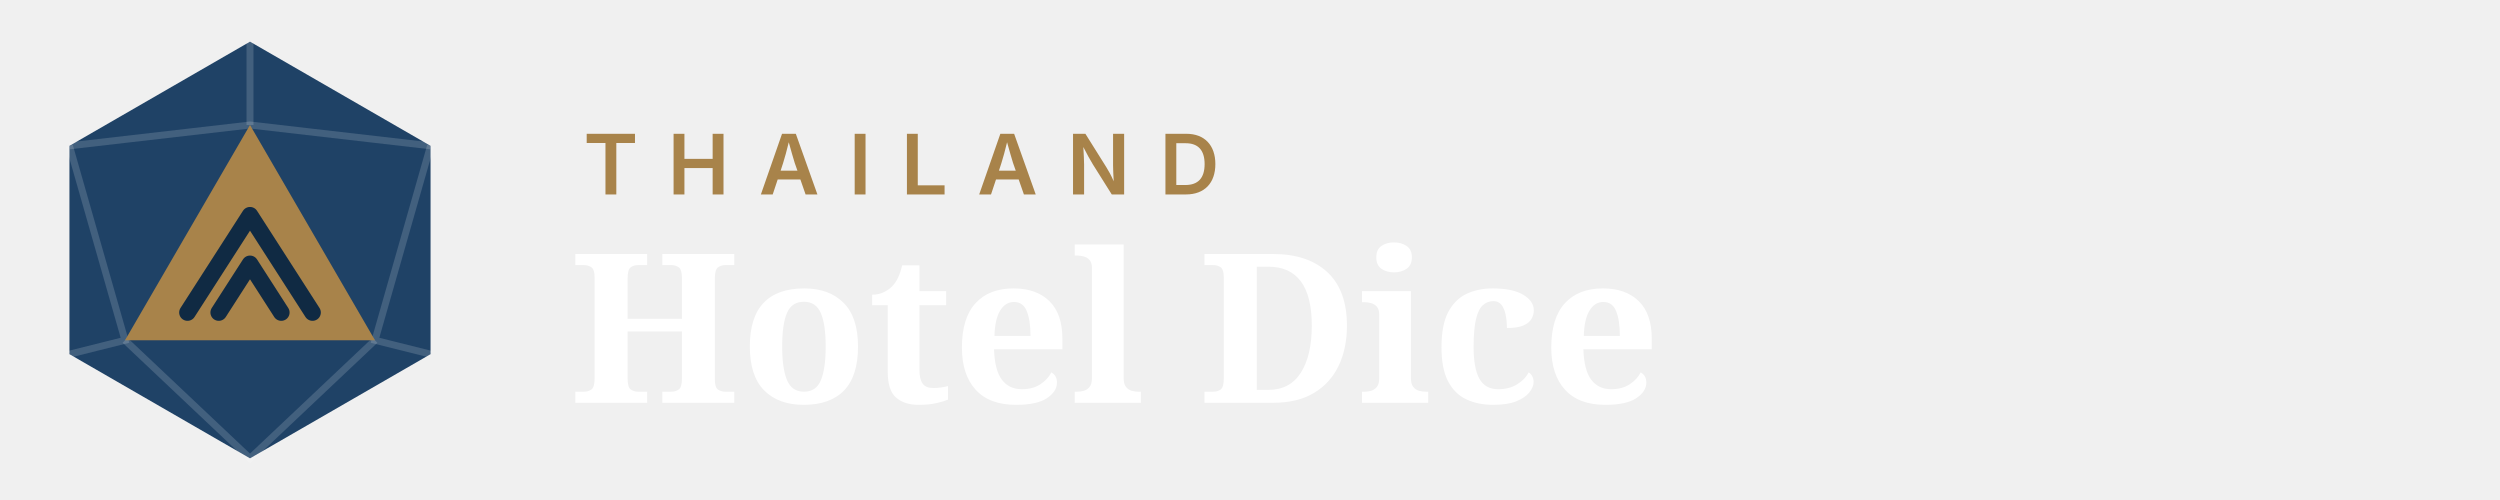
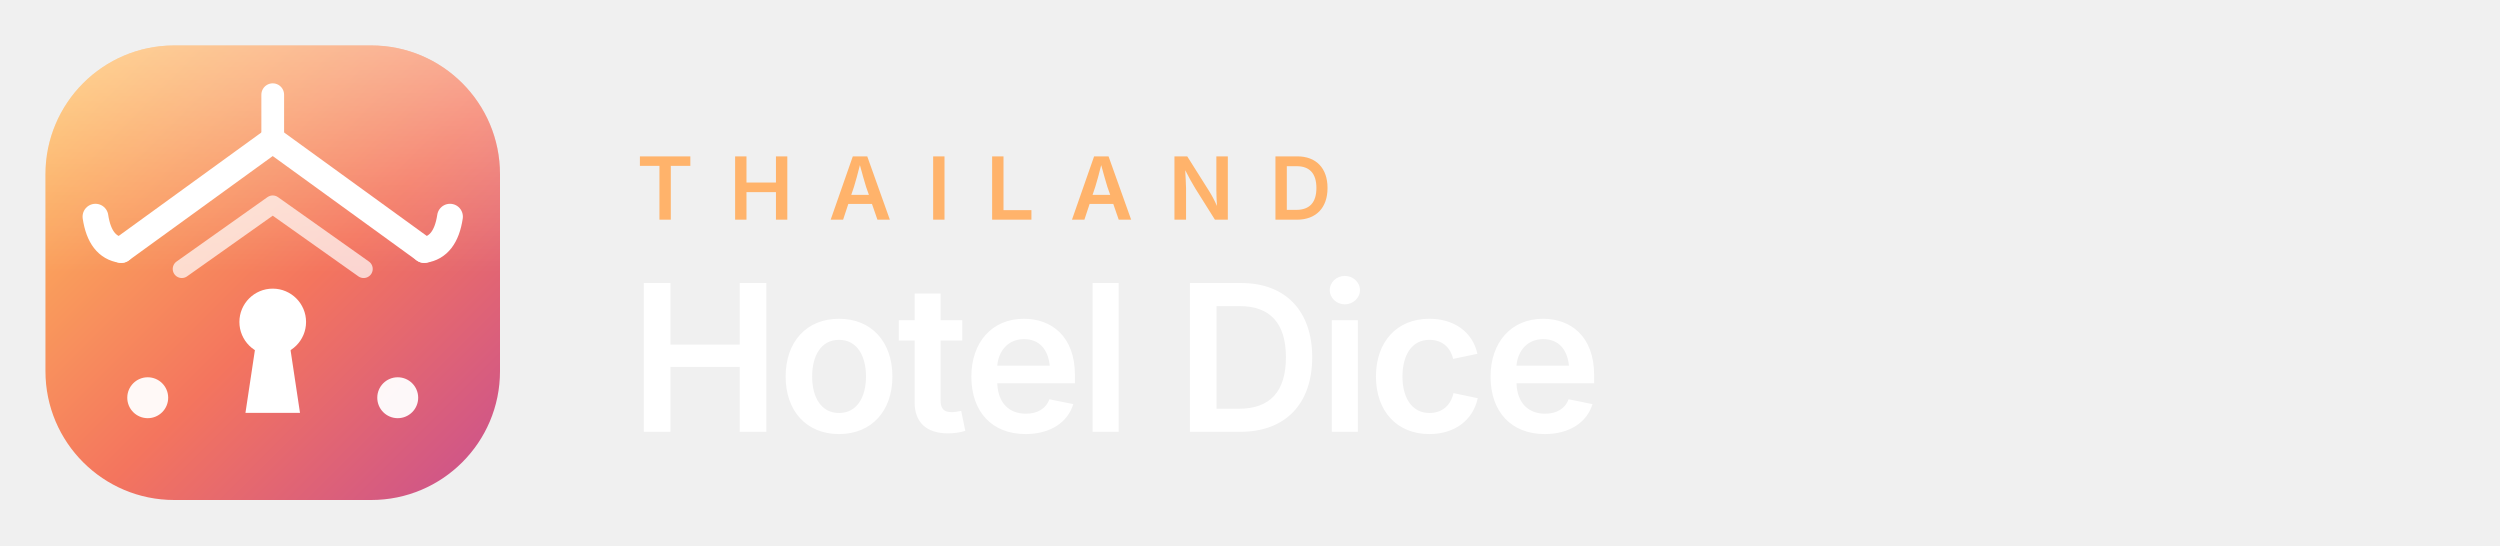
- <svg xmlns="http://www.w3.org/2000/svg" viewBox="0 0 360 72" role="img" aria-label="Thailand Hotel Dice">
+ <svg xmlns="http://www.w3.org/2000/svg" viewBox="0 0 330 72" role="img" aria-label="Thailand Hotel Dice">
  <g transform="translate(4 4)">
-     <polygon points="32,2 58,17 58,47 32,62 6,47 6,17" fill="#1f4266" />
-     <g stroke="#ffffff" stroke-opacity=".16" stroke-width="1" fill="none">
-       <polyline points="6,17 32,14 58,17" />
-       <line x1="32" y1="2" x2="32" y2="14" />
-       <polyline points="6,17 14,45 6,47" />
-       <polyline points="58,17 50,45 58,47" />
-       <polyline points="14,45 32,62 50,45" />
+     <defs>
+       <linearGradient id="g" x1="0" y1="0" x2="1" y2="1">
+         <stop offset="0" stop-color="#FFC15A" />
+         <stop offset=".55" stop-color="#F4755E" />
+         <stop offset="1" stop-color="#C9508F" />
+       </linearGradient>
+       <linearGradient id="gl" x1="0" y1="0" x2="0" y2="1">
+         <stop offset="0" stop-color="#fff" stop-opacity=".35" />
+         <stop offset=".5" stop-color="#fff" stop-opacity="0" />
+       </linearGradient>
+     </defs>
+     <rect x="2" y="2" width="60" height="60" rx="17" fill="url(#g)" />
+     <rect x="2" y="2" width="60" height="60" rx="17" fill="url(#gl)" />
+     <g fill="none" stroke="#fff" stroke-linecap="round" stroke-linejoin="round">
+       <path d="M12 29 L32 14.5 L52 29" stroke-width="3.4" />
+       <path d="M12 29 q-2.8 -.4 -3.4 -4.4" stroke-width="3.4" />
+       <path d="M52 29 q2.8 -.4 3.4 -4.4" stroke-width="3.4" />
+       <path d="M20 31.5 L32 23 L44 31.5" stroke-width="2.4" opacity=".7" />
+       <path d="M32 14.5 V8.5" stroke-width="3" />
    </g>
-     <polygon points="32,14 50,45 14,45" fill="#a8834a" />
-     <g fill="none" stroke="#102a43" stroke-width="2.4" stroke-linecap="round" stroke-linejoin="round">
-       <polyline points="23,41 32,27 41,41" />
-       <polyline points="27.5,41 32,34 36.5,41" />
-     </g>
+     <circle cx="32" cy="38.5" r="4.4" fill="#fff" />
+     <path d="M29.8 41.2 L28.4 50.5 h7.2 L34.2 41.2 z" fill="#fff" />
+     <circle cx="15.5" cy="48.5" r="2.7" fill="#fff" opacity=".95" />
+     <circle cx="48.5" cy="48.5" r="2.7" fill="#fff" opacity=".95" />
  </g>
-   <text x="84" y="28" font-family="Inter, Helvetica, Arial, sans-serif" font-size="12" font-weight="600" letter-spacing="4.2" fill="#a8834a">THAILAND</text>
-   <text x="82" y="58" font-family="'Source Serif 4', Georgia, serif" font-size="30" font-weight="600" fill="#ffffff">Hotel Dice</text>
+   <text x="84" y="29" font-family="Sora, 'Inter', Helvetica, Arial, sans-serif" font-size="11.5" font-weight="600" letter-spacing="4.6" fill="#FFB36B">THAILAND</text>
+   <text x="83" y="57" font-family="Sora, 'Inter', Helvetica, Arial, sans-serif" font-size="27" font-weight="600" letter-spacing="-.6" fill="#ffffff">Hotel Dice</text>
</svg>
